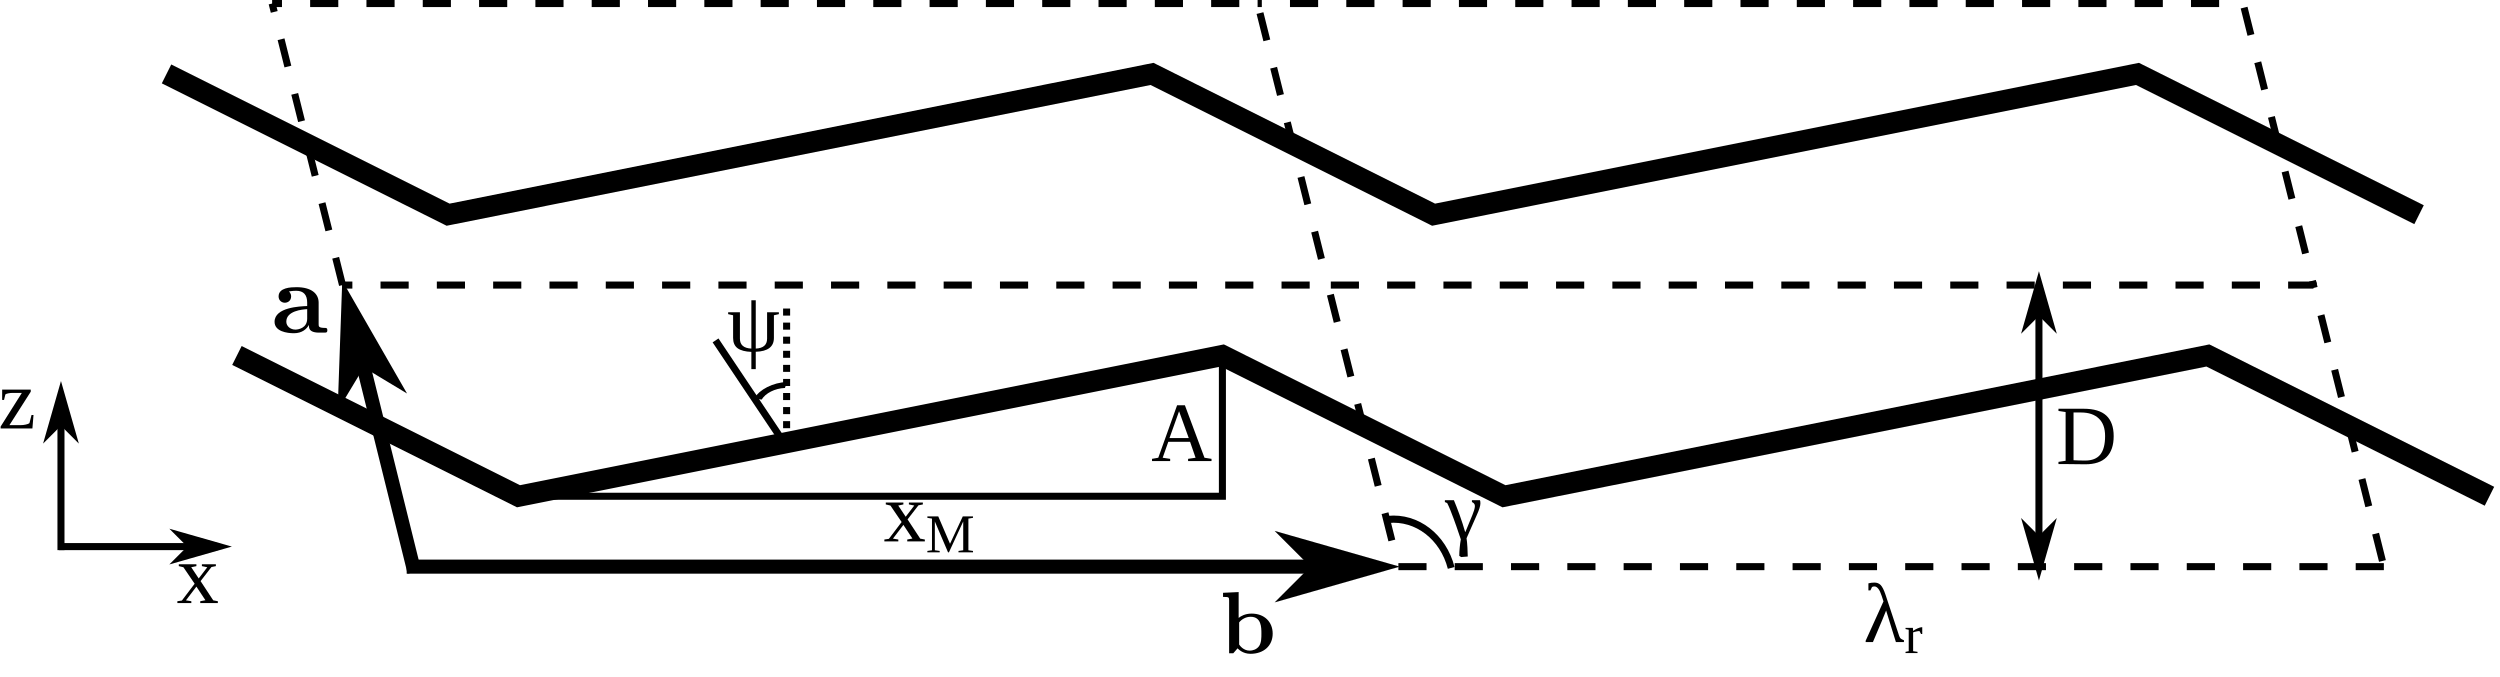
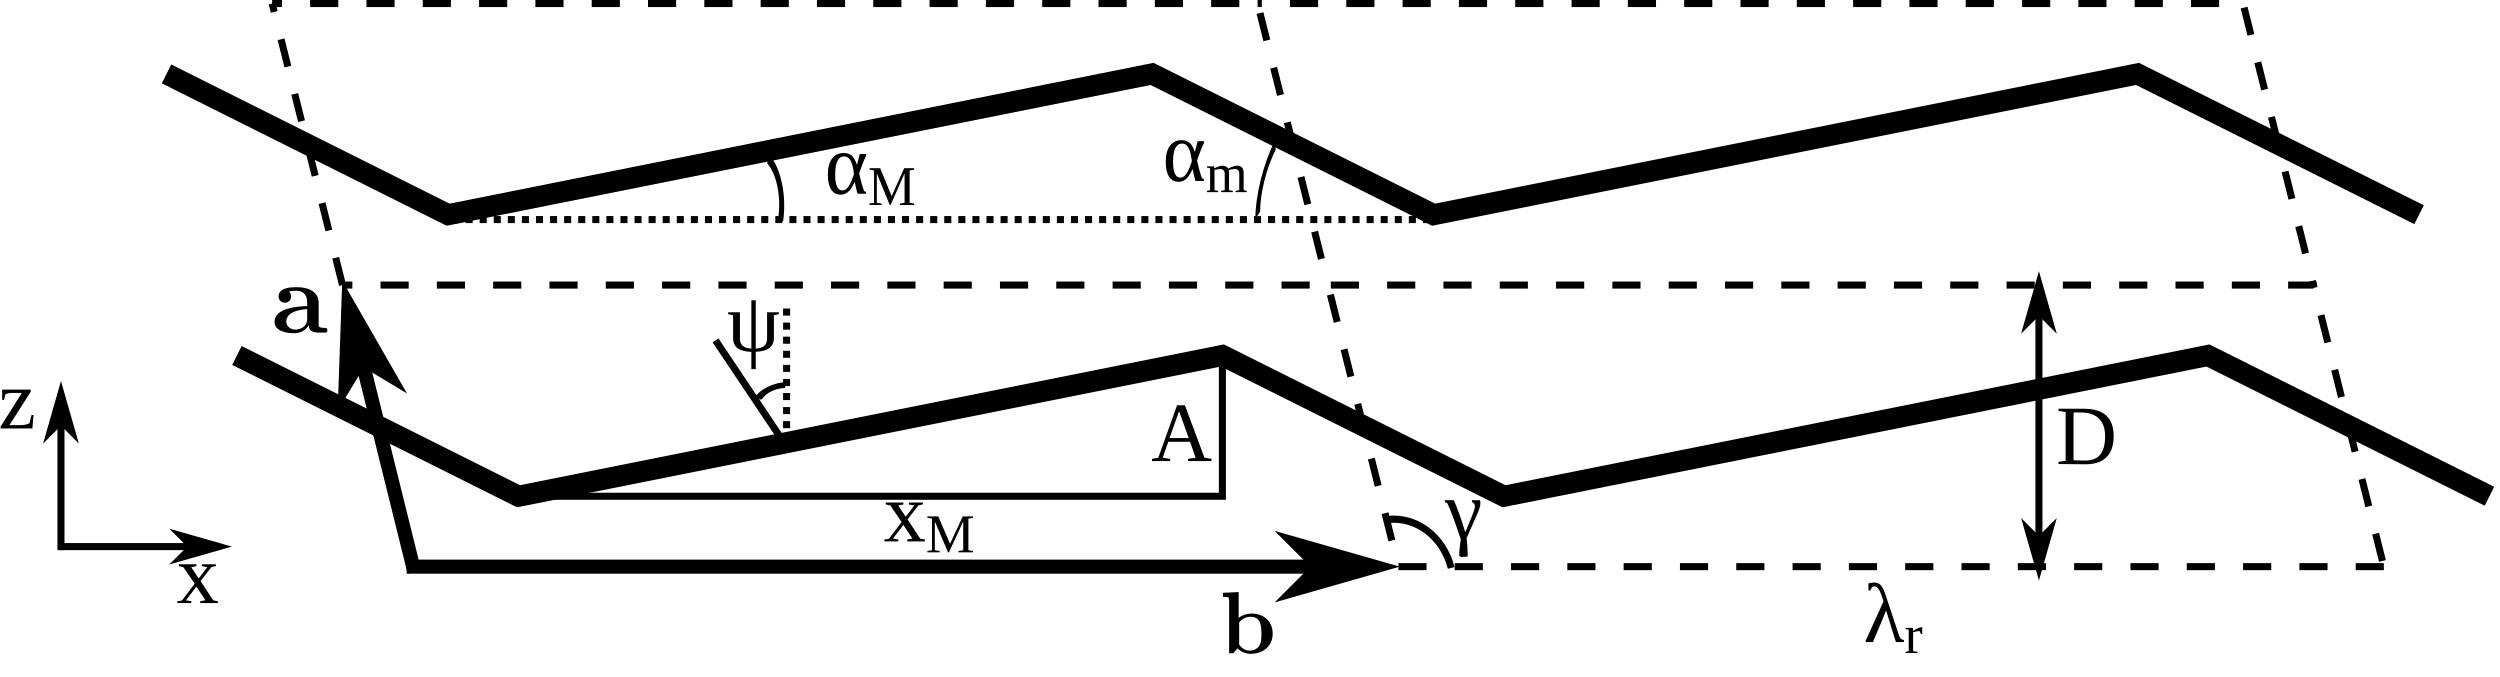
<svg xmlns="http://www.w3.org/2000/svg" width="355.158" height="96.096" id="svg2" version="1.1">
  <defs id="defs4">
    <marker orient="auto" refY="0" refX="0" id="Arrow1Mstart" style="overflow:visible">
      <path id="path4195" d="M 0,0 5,-5 -12.5,0 5,5 0,0 z" style="fill-rule:evenodd;stroke:#000000;stroke-width:1pt" transform="matrix(0.4,0,0,0.4,4,0)" />
    </marker>
    <marker orient="auto" refY="0" refX="0" id="Arrow1Mend" style="overflow:visible">
      <path id="path4198" d="M 0,0 5,-5 -12.5,0 5,5 0,0 z" style="fill-rule:evenodd;stroke:#000000;stroke-width:1pt" transform="matrix(-0.4,0,0,-0.4,-4,0)" />
    </marker>
    <marker orient="auto" refY="0" refX="0" id="Arrow1Mstart-5" style="overflow:visible">
      <path id="path4195-0" d="M 0,0 5,-5 -12.5,0 5,5 0,0 z" style="fill-rule:evenodd;stroke:#000000;stroke-width:1pt" transform="matrix(0.4,0,0,0.4,4,0)" />
    </marker>
    <marker orient="auto" refY="0" refX="0" id="Arrow1Mend-7" style="overflow:visible">
      <path id="path4198-5" d="M 0,0 5,-5 -12.5,0 5,5 0,0 z" style="fill-rule:evenodd;stroke:#000000;stroke-width:1pt" transform="matrix(-0.4,0,0,-0.4,-4,0)" />
    </marker>
    <marker orient="auto" refY="0" refX="0" id="Arrow1Mend-7-3" style="overflow:visible">
      <path id="path4198-5-1" d="M 0,0 5,-5 -12.5,0 5,5 0,0 z" style="fill-rule:evenodd;stroke:#000000;stroke-width:1pt" transform="matrix(-0.4,0,0,-0.4,-4,0)" />
    </marker>
    <marker orient="auto" refY="0" refX="0" id="Arrow1Mend-7-31" style="overflow:visible">
      <path id="path4198-5-2" d="M 0,0 5,-5 -12.5,0 5,5 0,0 z" style="fill-rule:evenodd;stroke:#000000;stroke-width:1pt" transform="matrix(-0.4,0,0,-0.4,-4,0)" />
    </marker>
    <marker orient="auto" refY="0" refX="0" id="marker6535" style="overflow:visible">
      <path id="path6537" d="M 0,0 5,-5 -12.5,0 5,5 0,0 z" style="fill-rule:evenodd;stroke:#000000;stroke-width:1pt" transform="matrix(-0.4,0,0,-0.4,-4,0)" />
    </marker>
    <marker orient="auto" refY="0" refX="0" id="Arrow1Mend-7-8" style="overflow:visible">
      <path id="path4198-5-8" d="M 0,0 5,-5 -12.5,0 5,5 0,0 z" style="fill-rule:evenodd;stroke:#000000;stroke-width:1pt" transform="matrix(-0.4,0,0,-0.4,-4,0)" />
    </marker>
    <marker orient="auto" refY="0" refX="0" id="marker6570" style="overflow:visible">
      <path id="path6572" d="M 0,0 5,-5 -12.5,0 5,5 0,0 z" style="fill-rule:evenodd;stroke:#000000;stroke-width:1pt" transform="matrix(-0.4,0,0,-0.4,-4,0)" />
    </marker>
  </defs>
  <g id="layer1" transform="translate(-56.34152,-941.8622)">
    <path style="fill:none;stroke:#000000;stroke-width:2;stroke-linecap:butt;stroke-linejoin:miter;stroke-miterlimit:0;stroke-opacity:1;stroke-dasharray:none;marker-mid:none;marker-end:url(#Arrow1Mend)" d="m 114.116,1022.362 137.136,0" id="path4183" />
    <path style="fill:none;stroke:#000000;stroke-width:1;stroke-linecap:butt;stroke-linejoin:miter;stroke-miterlimit:4;stroke-opacity:1;stroke-dasharray:4, 4;stroke-dashoffset:2.6" d="m 105,982.362 140,0 10,40" id="path5013" />
    <path style="fill:none;stroke:#000000;stroke-width:1;stroke-linecap:butt;stroke-linejoin:miter;stroke-miterlimit:4;stroke-opacity:1;stroke-dasharray:4, 4;stroke-dashoffset:7.6" d="m 245,982.362 140,0 10,40" id="path5013-9" />
    <path style="fill:none;stroke:#000000;stroke-width:1;stroke-linecap:butt;stroke-linejoin:miter;stroke-miterlimit:4;stroke-opacity:1;stroke-dasharray:4, 4;stroke-dashoffset:3.4" d="m 235,942.362 140,0 10,40" id="path5013-3" />
    <path style="fill:none;stroke:#000000;stroke-width:1;stroke-linecap:butt;stroke-linejoin:miter;stroke-miterlimit:4;stroke-opacity:1;stroke-dasharray:4, 4;stroke-dashoffset:2.6" d="m 95,942.362 140,0 10,40" id="path5013-2" />
    <path style="fill:none;stroke:#000000;stroke-width:2;stroke-linecap:butt;stroke-linejoin:miter;stroke-miterlimit:4;stroke-opacity:1;stroke-dasharray:none;marker-end:url(#Arrow1Mend)" d="m 115.217,1023.12 -9.307,-37.56" id="path5065" />
    <path style="fill:none;stroke:#000000;stroke-width:1;stroke-linecap:butt;stroke-linejoin:miter;stroke-miterlimit:4;stroke-opacity:1;stroke-dasharray:4, 4;stroke-dashoffset:0" d="m 105,982.362 -10,-40" id="path5270" />
    <path style="fill:none;stroke:#000000;stroke-width:1;stroke-linecap:butt;stroke-linejoin:miter;stroke-miterlimit:4;stroke-opacity:1;stroke-dasharray:4, 4;stroke-dashoffset:0" d="m 255,1022.362 140,0" id="path5272" />
    <path style="fill:none;stroke:#000000;stroke-width:3;stroke-linecap:butt;stroke-linejoin:miter;stroke-miterlimit:4;stroke-opacity:1;stroke-dasharray:none" d="m 80,952.362 40,20 100,-20 40,20 100,-20 40,20" id="path5274" />
    <path style="fill:none;stroke:#000000;stroke-width:3;stroke-linecap:butt;stroke-linejoin:miter;stroke-miterlimit:4;stroke-opacity:1;stroke-dasharray:none" d="m 90,992.362 40,20 100,-20 40,20 100,-20 40,20" id="path5274-4" />
    <path style="fill:none;stroke:#000000;stroke-width:0.629;stroke-linejoin:miter;stroke-miterlimit:0;stroke-opacity:1;stroke-dasharray:none;stroke-dashoffset:7.6" id="path5668" d="m 114.954,1018.279 c 2.605,-0.256 5.011,1.528 5.73,4.25" transform="matrix(1.561657,0,0,1.62018,74.03394,-634.1408)" />
    <text xml:space="preserve" style="font-size:22px;font-style:normal;font-variant:normal;font-weight:normal;font-stretch:normal;line-height:125%;letter-spacing:0px;word-spacing:0px;fill:#000000;fill-opacity:1;stroke:none;font-family:Times New Roman;-inkscape-font-specification:Times New Roman" x="261.622" y="1018.434" id="text5670">
      <tspan id="tspan5672" x="261.622" y="1018.434" style="font-size:12px">γ</tspan>
    </text>
    <path style="fill:none;stroke:#000000;stroke-width:1px;stroke-linecap:butt;stroke-linejoin:miter;stroke-opacity:1" d="m 130,1012.362 100,0 0,-20" id="path5674" />
    <text xml:space="preserve" style="font-size:40px;font-style:normal;font-variant:normal;font-weight:normal;font-stretch:normal;line-height:125%;letter-spacing:0px;word-spacing:0px;fill:#000000;fill-opacity:1;stroke:none;font-family:Times New Roman;-inkscape-font-specification:Times New Roman" x="181.869" y="1018.773" id="text5676">
      <tspan id="tspan5678" x="181.869" y="1018.773" style="font-size:12px">x<tspan style="font-size:65.001%;baseline-shift:sub" id="tspan3044">M</tspan>
      </tspan>
    </text>
    <text xml:space="preserve" style="font-size:40px;font-style:normal;font-variant:normal;font-weight:normal;font-stretch:normal;line-height:125%;letter-spacing:0px;word-spacing:0px;fill:#000000;fill-opacity:1;stroke:none;font-family:Times New Roman;-inkscape-font-specification:Times New Roman" x="219.874" y="1007.362" id="text5676-8">
      <tspan id="tspan5678-5" x="219.874" y="1007.362" style="font-size:12px">A</tspan>
    </text>
    <g transform="matrix(0.2692217,0,0,0.2692217,14.61266,892.8739)" id="g5733">
      <g style="font-style:normal;font-variant:normal;font-weight:normal;font-stretch:normal;letter-spacing:normal;word-spacing:normal;text-anchor:start;fill:none;stroke:#000000;stroke-width:3.714;stroke-linecap:butt;stroke-linejoin:miter;stroke-miterlimit:10.433;stroke-opacity:1;stroke-dasharray:none;stroke-dashoffset:0" id="content" transform="matrix(1.062992,0,0,-1.062992,-186.0236,789.2717)" xml:space="preserve" stroke-miterlimit="10.433" font-style="normal" font-variant="normal" font-weight="normal" font-stretch="normal" font-size-adjust="none" letter-spacing="normal" word-spacing="normal">
        <path style="fill:#000000;stroke-width:0" d="m 474.16,410.04 0,-0.3 0.01,-0.31 0.01,-0.16 0.01,-0.16 0.02,-0.16 0.03,-0.16 0.04,-0.16 0.04,-0.16 0.05,-0.16 0.06,-0.16 0.08,-0.16 0.08,-0.15 0.1,-0.15 0.12,-0.15 0.13,-0.14 0.14,-0.14 0.16,-0.13 0.09,-0.06 0.09,-0.06 0.1,-0.06 0.1,-0.06 0.11,-0.06 0.11,-0.05 0.12,-0.05 0.12,-0.05 0.13,-0.05 0.13,-0.05 0.14,-0.04 0.15,-0.04 0.15,-0.04 0.15,-0.04 0.17,-0.03 0.17,-0.03 0.17,-0.03 0.18,-0.03 0.19,-0.02 0.2,-0.02 0.2,-0.02 0.21,-0.01 0.22,-0.02 0.22,0 0.23,-0.01 0.24,0 h 2.39 c 1,0 1.6,0 1.6,1.2 0,1.14 -0.64,1.14 -1.3,1.14 -3.03,0.05 -3.03,0.71 -3.03,1.85 v 10.7 c 0,4.44 -3.55,7.67 -10.97,7.67 -2.83,0 -8.91,-0.19 -8.91,-4.58 0,-2.18 1.74,-3.14 3.08,-3.14 1.55,0 3.14,1.05 3.14,3.14 0,1.5 -0.94,2.35 -1.09,2.44 1.39,0.3 2.98,0.36 3.59,0.36 3.74,0 5.47,-2.09 5.47,-5.89 v -1.69 -1.54 -4.74 c 0,-4.78 -4.58,-5.42 -5.83,-5.42 -2.53,0 -4.53,1.73 -4.53,3.94 0,5.37 7.88,6.07 10.36,6.22 h 0 v 1.54 c -3.53,-0.15 -16.19,-0.59 -16.19,-7.83 0,-4.78 6.18,-5.67 9.61,-5.67 4,0 6.33,2.05 7.44,4.14 z" id="path5736" />
      </g>
    </g>
    <g id="g5796" transform="matrix(0.2847126,0,0,0.2847126,300.6981,982.1586)">
      <g word-spacing="normal" letter-spacing="normal" font-size-adjust="none" font-stretch="normal" font-weight="normal" font-variant="normal" font-style="normal" stroke-miterlimit="10.433" xml:space="preserve" transform="matrix(1.062992,0,0,-1.062992,-186.0236,789.2717)" id="g5798" style="font-style:normal;font-variant:normal;font-weight:normal;font-stretch:normal;letter-spacing:normal;word-spacing:normal;text-anchor:start;fill:none;stroke:#000000;stroke-width:3.512;stroke-linecap:butt;stroke-linejoin:miter;stroke-miterlimit:10.433;stroke-opacity:1;stroke-dasharray:none;stroke-dashoffset:0">
        <path id="path5800" d="m -50.975,585.598 v 12.13 l -7.328,-0.341 v -1.944 c 2.576,0 2.858,0 2.858,-1.612 v -24.834 h 1.944 l 2.027,2.326 c 0.341,-0.341 2.368,-2.576 6.049,-2.576 l -0.374,1.496 c -2.891,0 -4.52,2.235 -4.935,2.858 h 0 v 10.386 c 1.13,1.454 3.116,2.642 5.392,2.642 5.051,0 5.051,-5.01 5.051,-7.901 0,-1.952 0,-4.221 -1.08,-5.841 -1.196,-1.687 -3.107,-2.144 -4.428,-2.144 l 0.374,-1.496 c 6.173,0 10.427,3.73 10.427,9.48 0,5.5 -3.897,9.397 -9.895,9.397 -3.024,0 -5.085,-1.205 -6.082,-2.027 z" style="fill:#000000;stroke-width:0" />
      </g>
    </g>
    <text xml:space="preserve" style="font-size:40px;font-style:normal;font-variant:normal;font-weight:normal;font-stretch:normal;line-height:125%;letter-spacing:0px;word-spacing:0px;fill:#000000;fill-opacity:1;stroke:none;font-family:Times New Roman;-inkscape-font-specification:Times New Roman" x="195" y="1047.362" id="text5676-8-1">
      <tspan id="tspan5678-5-8" x="195" y="1047.362" style="font-size:12px" />
    </text>
    <text xml:space="preserve" style="font-size:40px;font-style:normal;font-variant:normal;font-weight:normal;font-stretch:normal;line-height:125%;letter-spacing:0px;word-spacing:0px;fill:#000000;fill-opacity:1;stroke:none;font-family:Times New Roman;-inkscape-font-specification:Times New Roman" x="321.071" y="1033.076" id="text5854">
      <tspan id="tspan5856" x="321.071" y="1033.076" style="font-size:12px">λ<tspan style="font-size:65.001%;baseline-shift:sub" id="tspan5858">r</tspan>
      </tspan>
    </text>
    <path style="fill:none;stroke:#000000;stroke-width:1px;stroke-linecap:butt;stroke-linejoin:miter;stroke-opacity:1;marker-start:url(#Arrow1Mstart);marker-end:url(#Arrow1Mend)" d="m 346,982.362 0,40" id="path5860" />
    <text xml:space="preserve" style="font-size:40px;font-style:normal;font-variant:normal;font-weight:normal;font-stretch:normal;line-height:125%;letter-spacing:0px;word-spacing:0px;fill:#000000;fill-opacity:1;stroke:none;font-family:Times New Roman;-inkscape-font-specification:Times New Roman" x="348.429" y="1007.791" id="text5854-6">
      <tspan id="tspan5856-5" x="348.429" y="1007.791" style="font-size:12px">D</tspan>
    </text>
    <path style="fill:none;stroke:#000000;stroke-width:1px;stroke-linecap:butt;stroke-linejoin:miter;stroke-opacity:1;marker-end:url(#Arrow1Mend-7)" d="m 64.717,1019.512 c 22.596,0 22.596,0 22.596,0" id="path6309" />
    <path style="fill:none;stroke:#000000;stroke-width:1px;stroke-linecap:butt;stroke-linejoin:miter;stroke-opacity:1;marker-end:url(#Arrow1Mend-7)" d="m 65.003,1020.016 c 1e-5,-22.053 1e-5,-22.053 1e-5,-22.053" id="path6309-3" />
    <text xml:space="preserve" style="font-size:40px;font-style:normal;font-variant:normal;font-weight:normal;font-stretch:normal;line-height:125%;letter-spacing:0px;word-spacing:0px;fill:#000000;fill-opacity:1;stroke:none;font-family:Times New Roman;-inkscape-font-specification:Times New Roman" x="81.429" y="1027.541" id="text6593">
      <tspan id="tspan6595" x="81.429" y="1027.541" style="font-size:12px">x</tspan>
    </text>
    <text xml:space="preserve" style="font-size:40px;font-style:normal;font-variant:normal;font-weight:normal;font-stretch:normal;line-height:125%;letter-spacing:0px;word-spacing:0px;fill:#000000;fill-opacity:1;stroke:none;font-family:Times New Roman;-inkscape-font-specification:Times New Roman" x="56.101" y="1002.724" id="text6593-4">
      <tspan id="tspan6595-8" x="56.101" y="1002.724" style="font-size:12px">z</tspan>
    </text>
    <path style="fill:none;stroke:#000000;stroke-width:1px;stroke-linecap:butt;stroke-linejoin:miter;stroke-opacity:1" d="m 157.994,990.22 c 9.39,14.031 9.39,14.031 9.39,14.031" id="path3046" />
    <path style="fill:none;stroke:#000000;stroke-width:1;stroke-linecap:butt;stroke-linejoin:miter;stroke-miterlimit:4;stroke-opacity:1;stroke-dasharray:1,1;stroke-dashoffset:0" d="m 168.09,985.694 c 0,18.803 0,18.803 0,18.803" id="path3066" />
-     <path style="fill:none;stroke:#000000;stroke-width:1.988;stroke-linejoin:miter;stroke-miterlimit:0;stroke-opacity:1;stroke-dasharray:none;stroke-dashoffset:7.6" id="path5668-0" d="m 114.954,1018.279 a 5.446,5.893 0 0 1 5.73,4.25" transform="matrix(0.2959777,-0.4183952,0.5414301,0.08964769,-421.35,955.3802)" />
+     <path style="fill:none;stroke:#000000;stroke-width:1.988;stroke-linejoin:miter;stroke-miterlimit:0;stroke-opacity:1;stroke-dasharray:none;stroke-dashoffset:7.6" id="path5668-0" d="m 114.954,1018.279 c 2.605,-0.256 5.011,1.528 5.73,4.25" transform="matrix(0.2959777,-0.4183952,0.5414301,0.08964769,-421.35,955.3802)" />
    <text xml:space="preserve" style="font-size:22px;font-style:normal;font-variant:normal;font-weight:normal;font-stretch:normal;line-height:125%;letter-spacing:0px;word-spacing:0px;fill:#000000;fill-opacity:1;stroke:none;font-family:Times New Roman;-inkscape-font-specification:Times New Roman" x="156.526" y="930.039" id="text5670-2">
      <tspan id="tspan5672-7" x="156.526" y="930.039" style="font-size:12px" />
    </text>
    <text xml:space="preserve" style="font-size:40px;font-style:normal;font-variant:normal;font-weight:normal;font-stretch:normal;line-height:125%;letter-spacing:0px;word-spacing:0px;fill:#000000;fill-opacity:1;stroke:none;font-family:Times New Roman;-inkscape-font-specification:Times New Roman" x="159.63" y="991.744" id="text3929">
      <tspan id="tspan3931" x="159.63" y="991.744" style="font-size:12px">ψ</tspan>
    </text>
+     <path style="fill:none;stroke:#000000;stroke-width:1;stroke-linecap:butt;stroke-linejoin:miter;stroke-opacity:1;stroke-miterlimit:4;stroke-dasharray:1,1;stroke-dashoffset:0" d="m 120.486,973.056 139.654,0" id="path3047" />
+     <path style="fill:none;stroke:#000000;stroke-width:1.117;stroke-linejoin:miter;stroke-miterlimit:0;stroke-opacity:1;stroke-dasharray:none;stroke-dashoffset:7.6" id="path5668-0-0" d="m 114.954,1018.279 a 5.446,5.893 0 0 1 5.73,4.25" transform="matrix(0.549655,0.7538655,-0.3256225,1.012661,433.8665,-153.3758)" />
+     <path style="fill:none;stroke:#000000;stroke-width:1.298;stroke-linejoin:miter;stroke-miterlimit:0;stroke-opacity:1;stroke-dasharray:none;stroke-dashoffset:7.6" id="path5668-0-0-6" d="m 114.954,1018.279 a 5.446,5.893 0 0 1 5.73,4.25" transform="matrix(0.04224019,-1.187296,0.5256484,-0.7323873,-305.0862,1854.7)" />
+     <text xml:space="preserve" style="font-size:12px;font-style:normal;font-variant:normal;font-weight:normal;font-stretch:normal;line-height:125%;letter-spacing:0px;word-spacing:0px;fill:#000000;fill-opacity:1;stroke:none;font-family:Times New Roman;-inkscape-font-specification:Times New Roman" x="177.466" y="947.761" id="text3907" transform="scale(0.9776909,1.022818)">
+       <tspan id="tspan3909" x="177.466" y="947.761">α<tspan style="font-size:7.8px;baseline-shift:sub" id="tspan3932">M</tspan>
+       </tspan>
+     </text>
+     <text xml:space="preserve" style="font-size:12px;font-style:normal;font-variant:normal;font-weight:normal;font-stretch:normal;line-height:125%;letter-spacing:0px;word-spacing:0px;fill:#000000;fill-opacity:1;stroke:none;font-family:Times New Roman;-inkscape-font-specification:Times New Roman" x="226.564" y="945.978" id="text3907-8" transform="scale(0.9776909,1.022818)">
+       <tspan id="tspan3909-0" x="226.564" y="945.978">α<tspan style="font-size:7.8px;baseline-shift:sub" id="tspan3934">m</tspan>
+       </tspan>
+     </text>
  </g>
</svg>
